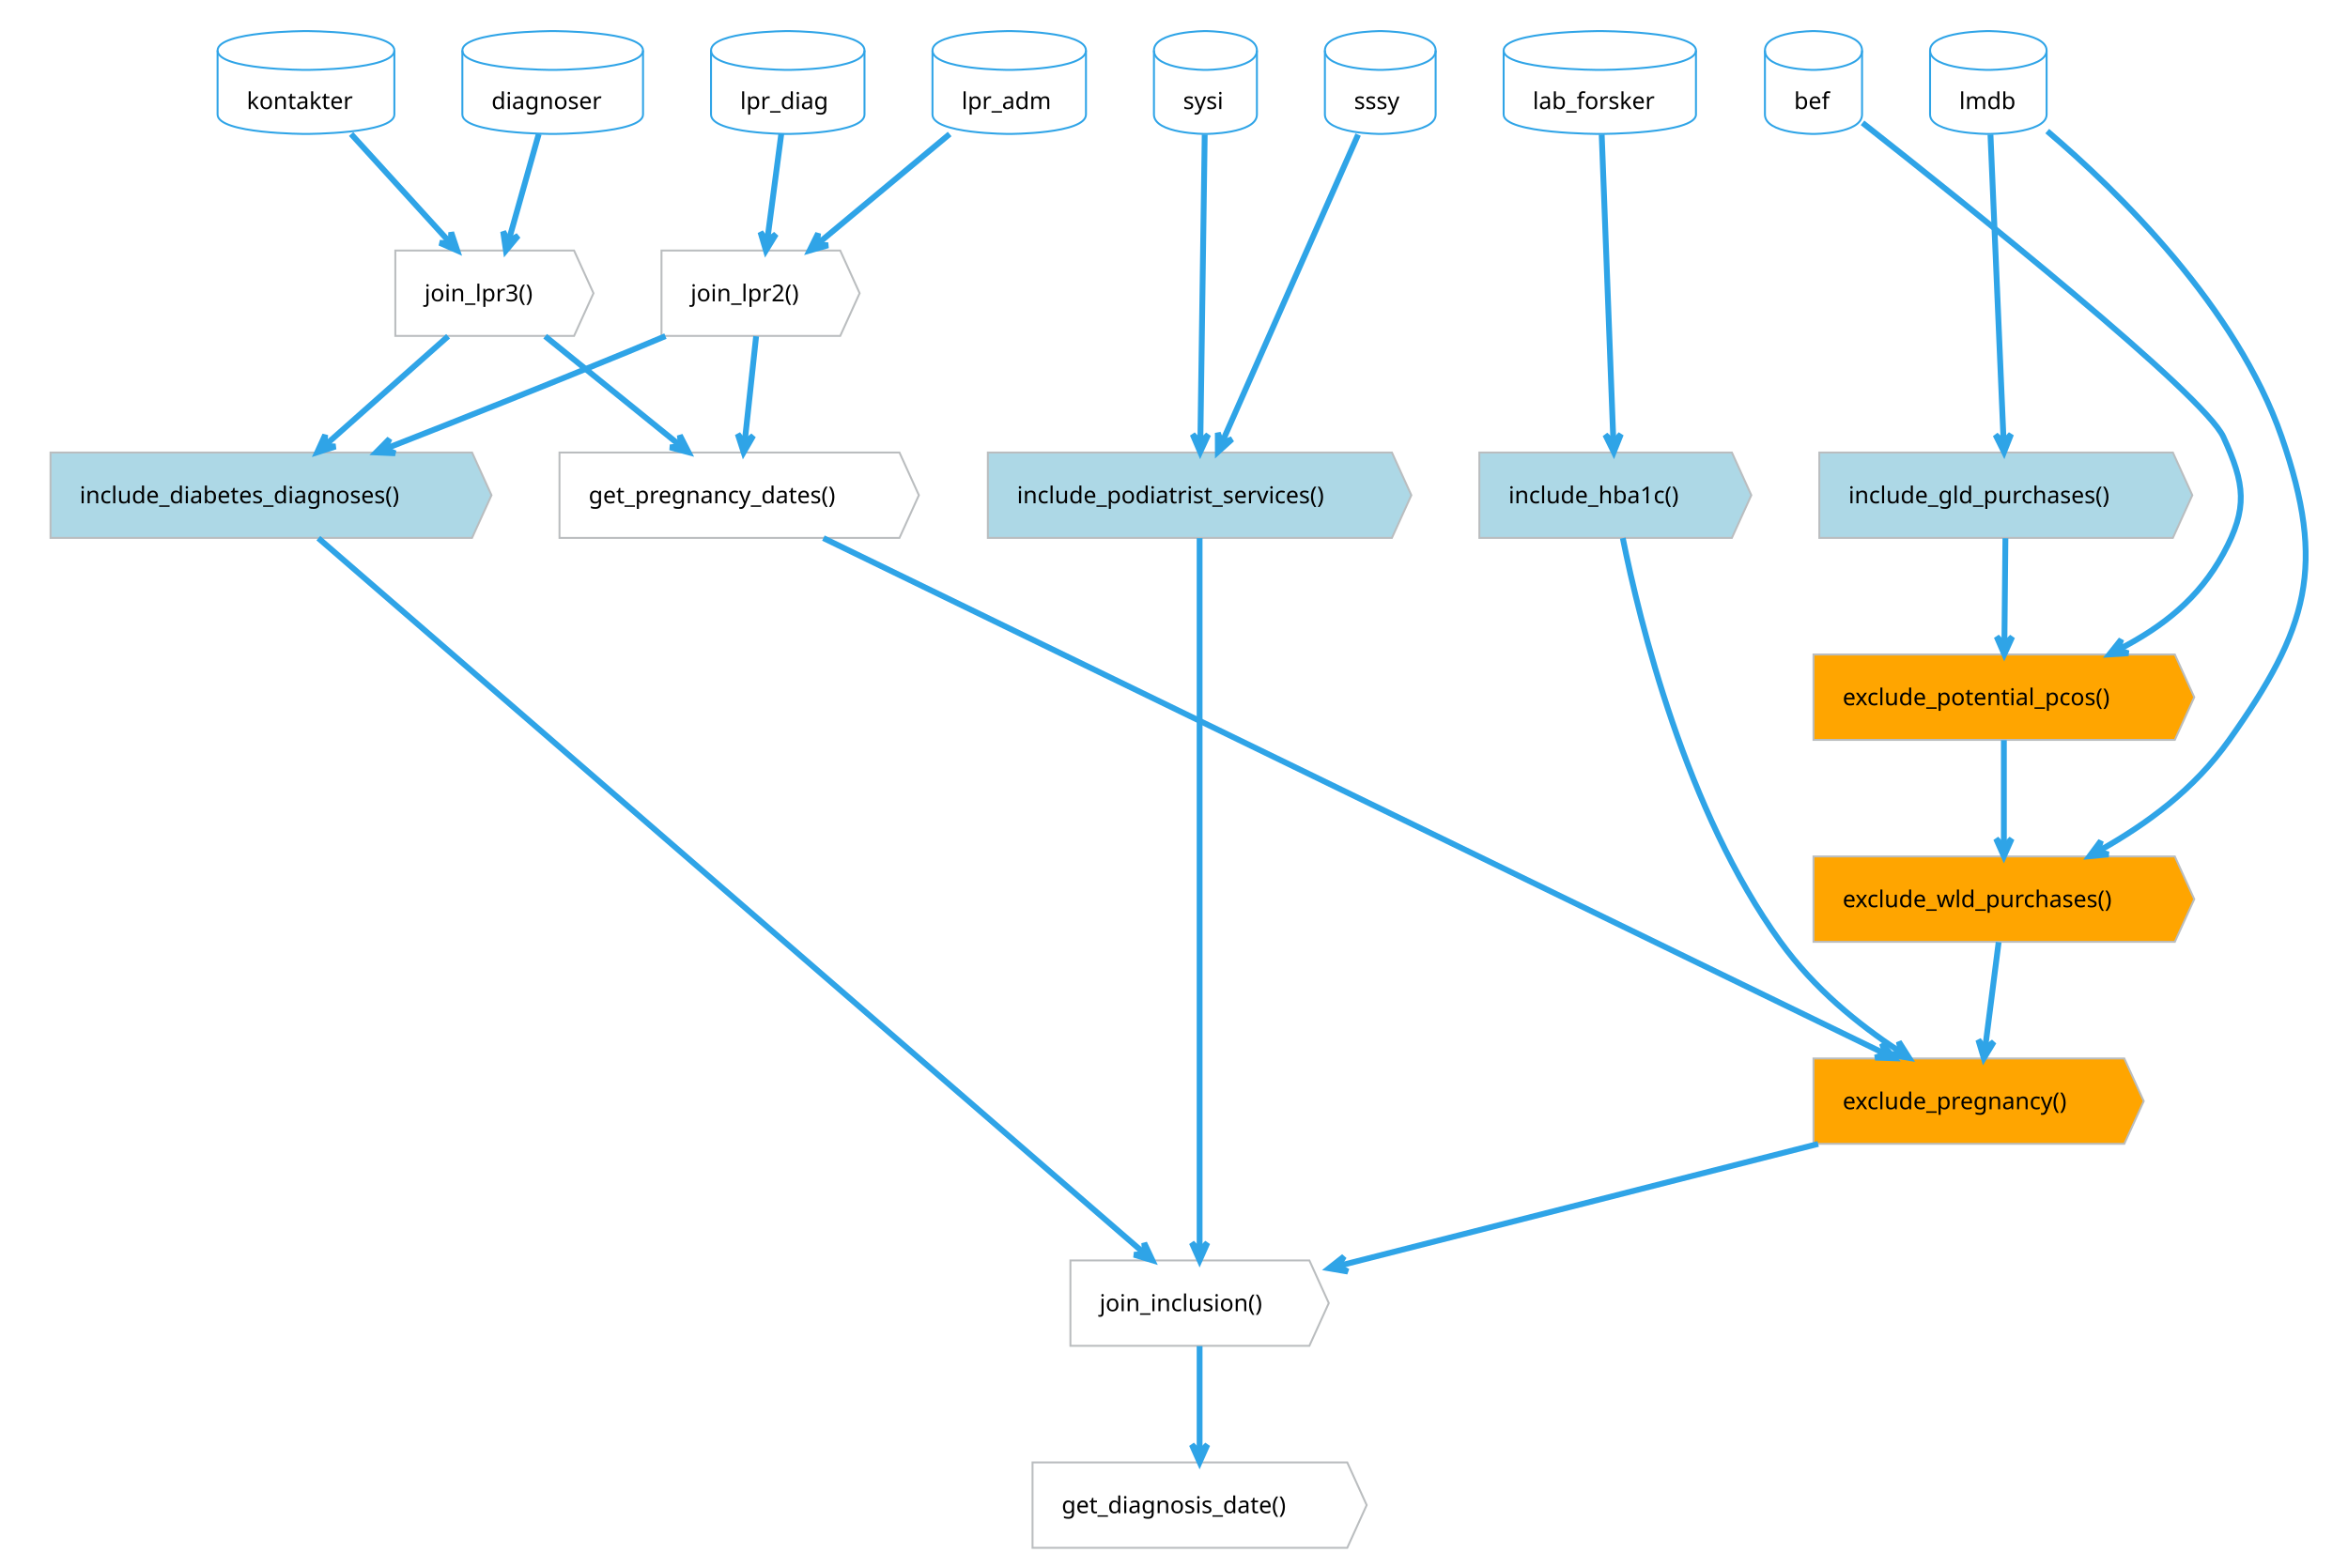
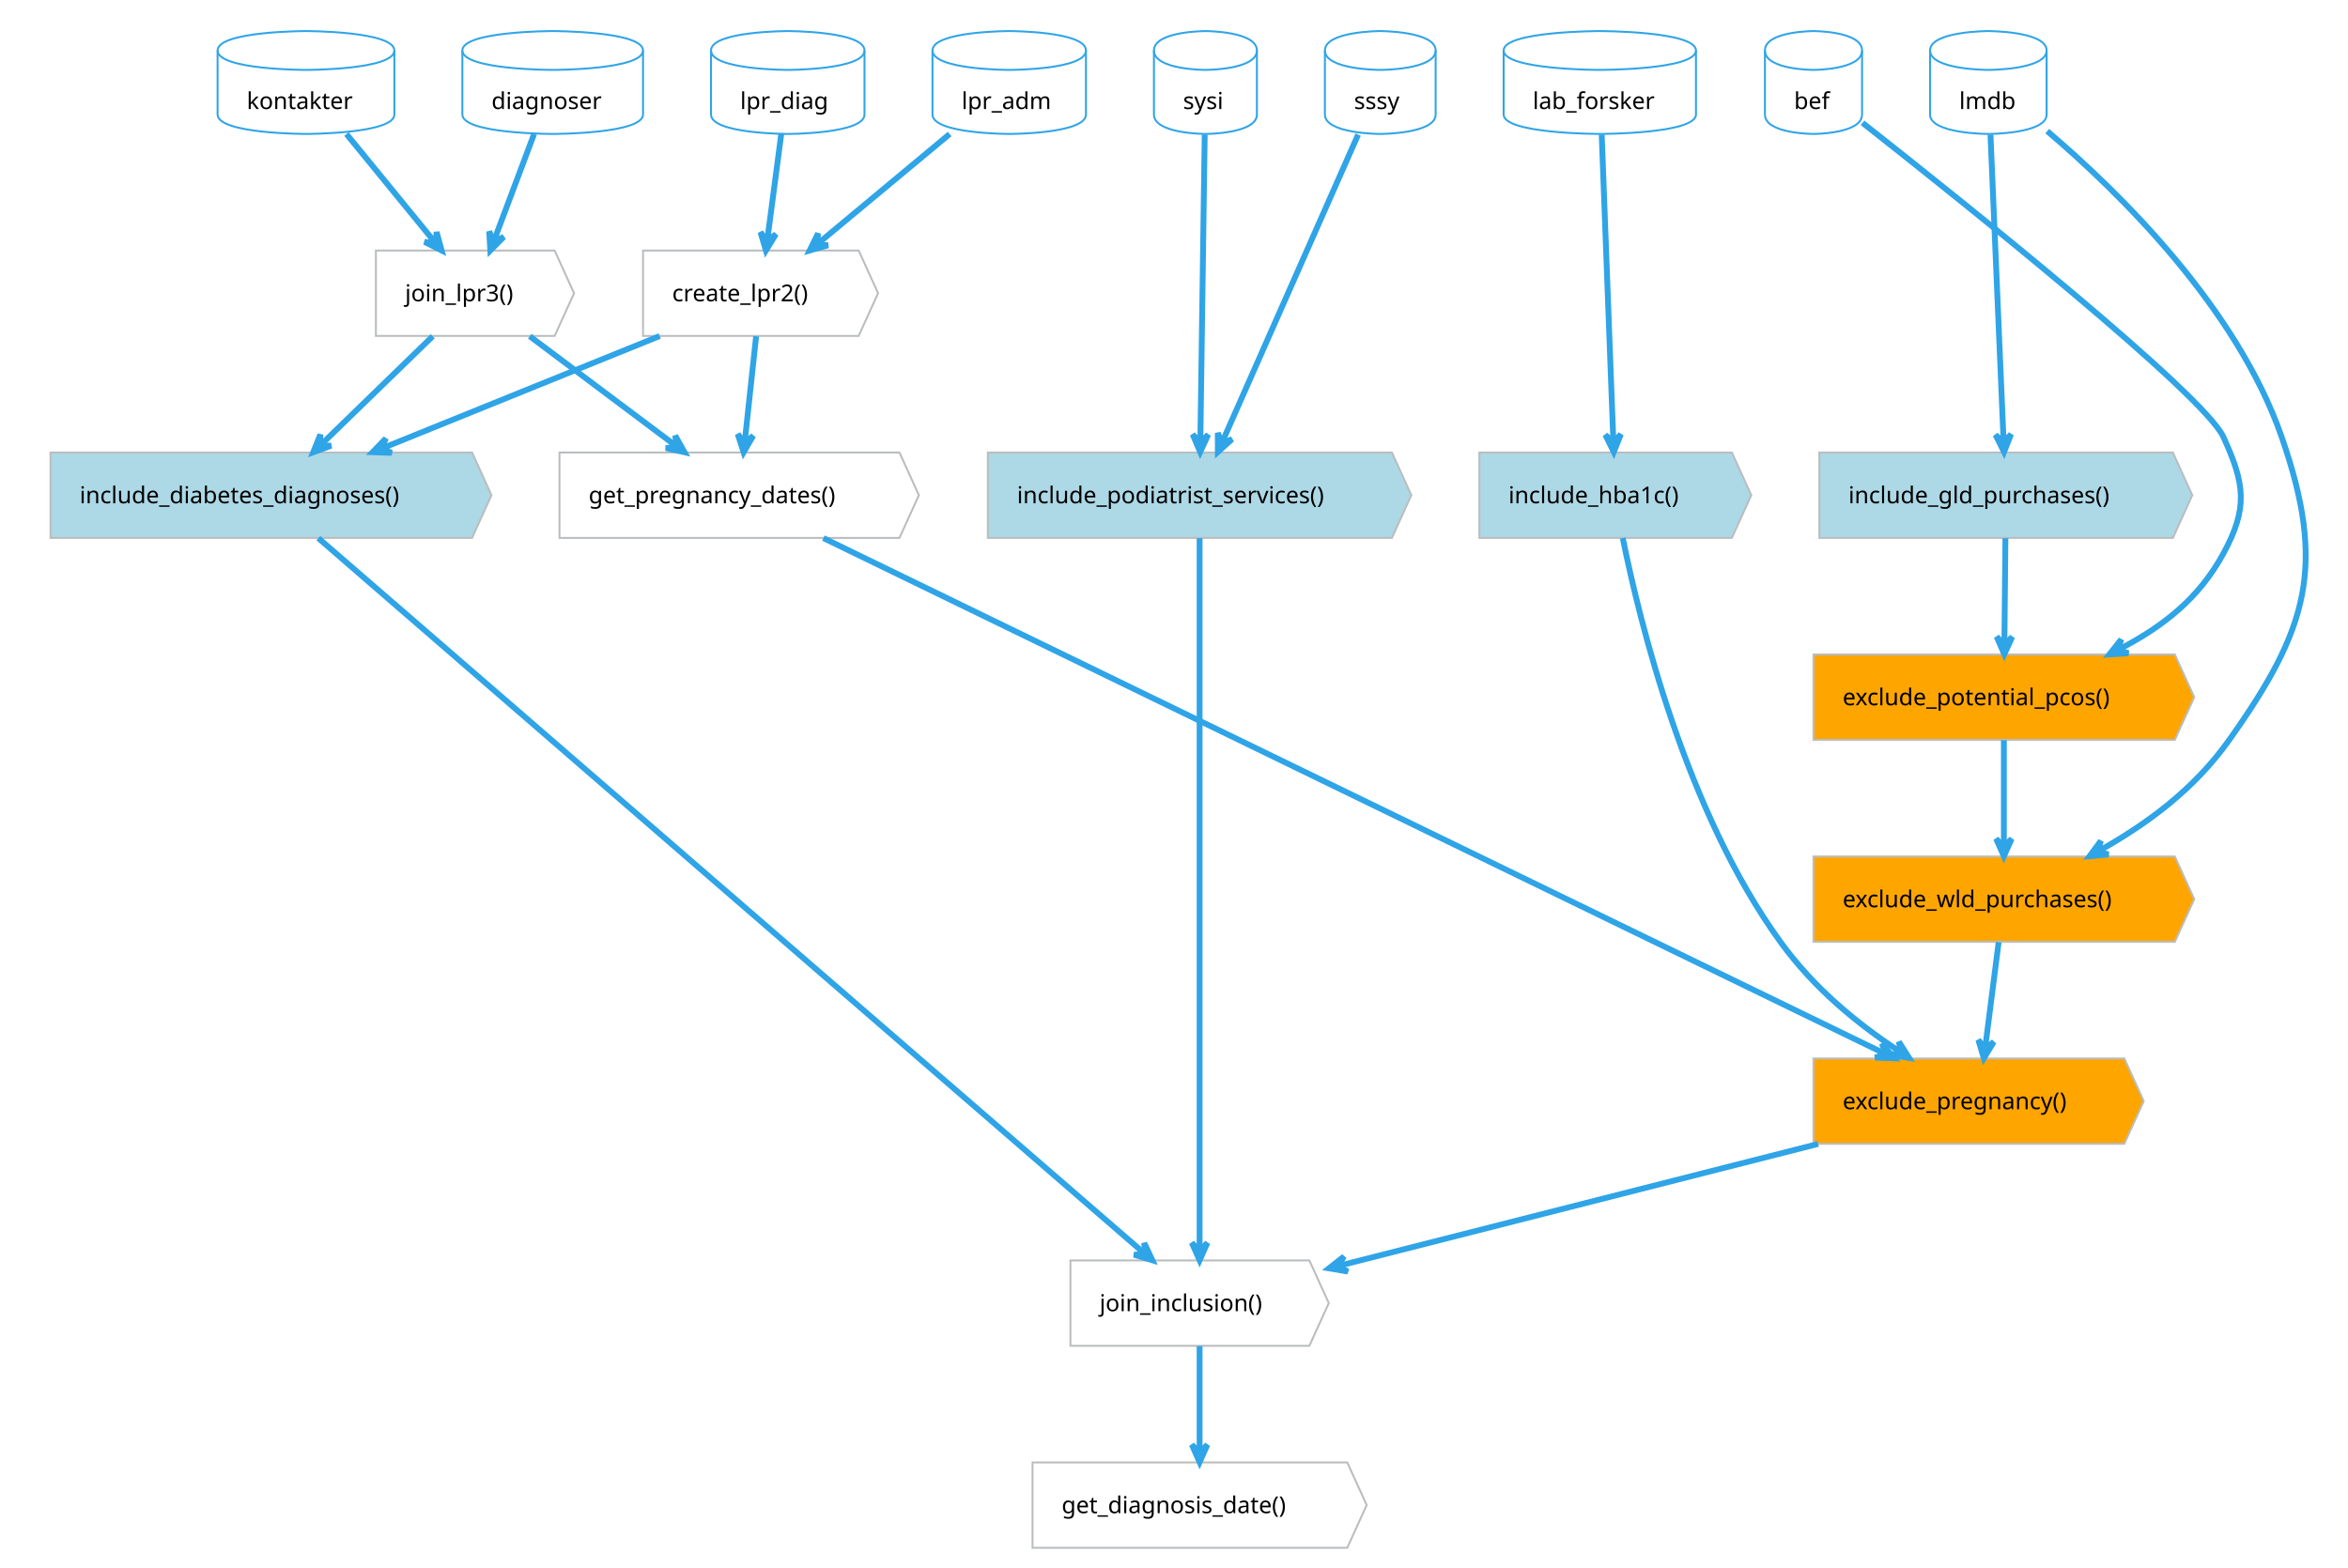
<svg xmlns="http://www.w3.org/2000/svg" contentStyleType="text/css" height="841.667px" preserveAspectRatio="none" style="width:1259px;height:841px;" version="1.1" viewBox="0 0 1259 841" width="1259.375px" zoomAndPan="magnify">
  <defs />
  <g>
    <g id="elem_sssy">
      <path d="M710.417,27.083 C710.417,16.667 740.104,16.667 740.104,16.667 C740.104,16.667 769.792,16.667 769.792,27.083 L769.792,61.426 C769.792,71.842 740.104,71.842 740.104,71.842 C740.104,71.842 710.417,71.842 710.417,61.426 L710.417,27.083 " fill="none" style="stroke:#2FA4E7;stroke-width:1.042;" />
      <path d="M710.417,27.083 C710.417,37.5 740.104,37.5 740.104,37.5 C740.104,37.5 769.792,37.5 769.792,27.083 " fill="none" style="stroke:#2FA4E7;stroke-width:1.042;" />
      <text fill="#000000" font-family="Verdana" font-size="12.5" lengthAdjust="spacing" textLength="28.125" x="726.042" y="58.478">sssy</text>
    </g>
    <g id="elem_sysi">
      <path d="M618.75,27.083 C618.75,16.667 646.354,16.667 646.354,16.667 C646.354,16.667 673.958,16.667 673.958,27.083 L673.958,61.426 C673.958,71.842 646.354,71.842 646.354,71.842 C646.354,71.842 618.75,71.842 618.75,61.426 L618.75,27.083 " fill="none" style="stroke:#2FA4E7;stroke-width:1.042;" />
      <path d="M618.75,27.083 C618.75,37.5 646.354,37.5 646.354,37.5 C646.354,37.5 673.958,37.5 673.958,27.083 " fill="none" style="stroke:#2FA4E7;stroke-width:1.042;" />
      <text fill="#000000" font-family="Verdana" font-size="12.5" lengthAdjust="spacing" textLength="23.958" x="634.375" y="58.478">sysi</text>
    </g>
    <g id="elem_lpr_diag">
      <path d="M381.25,27.083 C381.25,16.667 422.396,16.667 422.396,16.667 C422.396,16.667 463.542,16.667 463.542,27.083 L463.542,61.426 C463.542,71.842 422.396,71.842 422.396,71.842 C422.396,71.842 381.25,71.842 381.25,61.426 L381.25,27.083 " fill="none" style="stroke:#2FA4E7;stroke-width:1.042;" />
      <path d="M381.25,27.083 C381.25,37.5 422.396,37.5 422.396,37.5 C422.396,37.5 463.542,37.5 463.542,27.083 " fill="none" style="stroke:#2FA4E7;stroke-width:1.042;" />
      <text fill="#000000" font-family="Verdana" font-size="12.5" lengthAdjust="spacing" textLength="51.042" x="396.875" y="58.478">lpr_diag</text>
    </g>
    <g id="elem_lpr_adm">
      <path d="M500,27.083 C500,16.667 541.146,16.667 541.146,16.667 C541.146,16.667 582.292,16.667 582.292,27.083 L582.292,61.426 C582.292,71.842 541.146,71.842 541.146,71.842 C541.146,71.842 500,71.842 500,61.426 L500,27.083 " fill="none" style="stroke:#2FA4E7;stroke-width:1.042;" />
      <path d="M500,27.083 C500,37.5 541.146,37.5 541.146,37.5 C541.146,37.5 582.292,37.5 582.292,27.083 " fill="none" style="stroke:#2FA4E7;stroke-width:1.042;" />
      <text fill="#000000" font-family="Verdana" font-size="12.5" lengthAdjust="spacing" textLength="51.042" x="515.625" y="58.478">lpr_adm</text>
    </g>
    <g id="elem_lmdb">
      <path d="M1034.896,27.083 C1034.896,16.667 1066.146,16.667 1066.146,16.667 C1066.146,16.667 1097.396,16.667 1097.396,27.083 L1097.396,61.426 C1097.396,71.842 1066.146,71.842 1066.146,71.842 C1066.146,71.842 1034.896,71.842 1034.896,61.426 L1034.896,27.083 " fill="none" style="stroke:#2FA4E7;stroke-width:1.042;" />
      <path d="M1034.896,27.083 C1034.896,37.5 1066.146,37.5 1066.146,37.5 C1066.146,37.5 1097.396,37.5 1097.396,27.083 " fill="none" style="stroke:#2FA4E7;stroke-width:1.042;" />
      <text fill="#000000" font-family="Verdana" font-size="12.5" lengthAdjust="spacing" textLength="31.25" x="1050.521" y="58.478">lmdb</text>
    </g>
    <g id="elem_lab_forsker">
      <path d="M806.25,27.083 C806.25,16.667 857.812,16.667 857.812,16.667 C857.812,16.667 909.375,16.667 909.375,27.083 L909.375,61.426 C909.375,71.842 857.812,71.842 857.812,71.842 C857.812,71.842 806.25,71.842 806.25,61.426 L806.25,27.083 " fill="none" style="stroke:#2FA4E7;stroke-width:1.042;" />
      <path d="M806.25,27.083 C806.25,37.5 857.812,37.5 857.812,37.5 C857.812,37.5 909.375,37.5 909.375,27.083 " fill="none" style="stroke:#2FA4E7;stroke-width:1.042;" />
      <text fill="#000000" font-family="Verdana" font-size="12.5" lengthAdjust="spacing" textLength="71.875" x="821.875" y="58.478">lab_forsker</text>
    </g>
    <g id="elem_kontakter">
      <path d="M116.667,27.083 C116.667,16.667 164.062,16.667 164.062,16.667 C164.062,16.667 211.458,16.667 211.458,27.083 L211.458,61.426 C211.458,71.842 164.062,71.842 164.062,71.842 C164.062,71.842 116.667,71.842 116.667,61.426 L116.667,27.083 " fill="none" style="stroke:#2FA4E7;stroke-width:1.042;" />
      <path d="M116.667,27.083 C116.667,37.5 164.062,37.5 164.062,37.5 C164.062,37.5 211.458,37.5 211.458,27.083 " fill="none" style="stroke:#2FA4E7;stroke-width:1.042;" />
      <text fill="#000000" font-family="Verdana" font-size="12.5" lengthAdjust="spacing" textLength="63.542" x="132.292" y="58.478">kontakter</text>
    </g>
    <g id="elem_diagnoser">
      <path d="M247.917,27.083 C247.917,16.667 296.354,16.667 296.354,16.667 C296.354,16.667 344.792,16.667 344.792,27.083 L344.792,61.426 C344.792,71.842 296.354,71.842 296.354,71.842 C296.354,71.842 247.917,71.842 247.917,61.426 L247.917,27.083 " fill="none" style="stroke:#2FA4E7;stroke-width:1.042;" />
      <path d="M247.917,27.083 C247.917,37.5 296.354,37.5 296.354,37.5 C296.354,37.5 344.792,37.5 344.792,27.083 " fill="none" style="stroke:#2FA4E7;stroke-width:1.042;" />
      <text fill="#000000" font-family="Verdana" font-size="12.5" lengthAdjust="spacing" textLength="65.625" x="263.542" y="58.478">diagnoser</text>
    </g>
    <g id="elem_bef">
      <path d="M946.354,27.083 C946.354,16.667 972.396,16.667 972.396,16.667 C972.396,16.667 998.438,16.667 998.438,27.083 L998.438,61.426 C998.438,71.842 972.396,71.842 972.396,71.842 C972.396,71.842 946.354,71.842 946.354,61.426 L946.354,27.083 " fill="none" style="stroke:#2FA4E7;stroke-width:1.042;" />
      <path d="M946.354,27.083 C946.354,37.5 972.396,37.5 972.396,37.5 C972.396,37.5 998.438,37.5 998.438,27.083 " fill="none" style="stroke:#2FA4E7;stroke-width:1.042;" />
      <text fill="#000000" font-family="Verdana" font-size="12.5" lengthAdjust="spacing" textLength="20.833" x="961.979" y="58.478">bef</text>
    </g>
    <g id="elem_lpr2">
-       <polygon fill="none" points="354.688,134.375,450.521,134.375,460.938,157.275,450.521,180.176,354.688,180.176" style="stroke:#BABDBF;stroke-width:1.042;" />
-       <text fill="#000000" font-family="Verdana" font-size="12.5" lengthAdjust="spacing" textLength="64.583" x="370.312" y="161.603">join_lpr2()</text>
+       <polygon fill="none" points="344.792,134.375,460.417,134.375,470.833,157.275,460.417,180.176,344.792,180.176" style="stroke:#BABDBF;stroke-width:1.042;" />
+       <text fill="#000000" font-family="Verdana" font-size="12.5" lengthAdjust="spacing" textLength="84.375" x="360.417" y="161.603">create_lpr2()</text>
    </g>
    <g id="elem_lpr3">
-       <polygon fill="none" points="211.979,134.375,307.812,134.375,318.229,157.275,307.812,180.176,211.979,180.176" style="stroke:#BABDBF;stroke-width:1.042;" />
-       <text fill="#000000" font-family="Verdana" font-size="12.5" lengthAdjust="spacing" textLength="64.583" x="227.604" y="161.603">join_lpr3()</text>
+       <polygon fill="none" points="201.562,134.375,297.396,134.375,307.812,157.275,297.396,180.176,201.562,180.176" style="stroke:#BABDBF;stroke-width:1.042;" />
+       <text fill="#000000" font-family="Verdana" font-size="12.5" lengthAdjust="spacing" textLength="64.583" x="217.188" y="161.603">join_lpr3()</text>
    </g>
    <g id="elem_ex_pregnancy">
      <polygon fill="#FFA500" points="972.396,567.708,1139.062,567.708,1149.479,590.609,1139.062,613.509,972.396,613.509" style="stroke:#BABDBF;stroke-width:1.042;" />
      <text fill="#000000" font-family="Verdana" font-size="12.5" lengthAdjust="spacing" textLength="135.417" x="988.021" y="594.936">exclude_pregnancy()</text>
    </g>
    <g id="elem_ex_wld">
      <polygon fill="#FFA500" points="972.396,459.375,1166.146,459.375,1176.562,482.275,1166.146,505.176,972.396,505.176" style="stroke:#BABDBF;stroke-width:1.042;" />
      <text fill="#000000" font-family="Verdana" font-size="12.5" lengthAdjust="spacing" textLength="162.5" x="988.021" y="486.603">exclude_wld_purchases()</text>
    </g>
    <g id="elem_ex_pcos">
      <polygon fill="#FFA500" points="972.396,351.042,1166.146,351.042,1176.562,373.942,1166.146,396.842,972.396,396.842" style="stroke:#BABDBF;stroke-width:1.042;" />
      <text fill="#000000" font-family="Verdana" font-size="12.5" lengthAdjust="spacing" textLength="162.5" x="988.021" y="378.269">exclude_potential_pcos()</text>
    </g>
    <g id="elem_in_diagnoses">
      <polygon fill="#ADD8E6" points="27.083,242.708,253.125,242.708,263.542,265.609,253.125,288.509,27.083,288.509" style="stroke:#BABDBF;stroke-width:1.042;" />
      <text fill="#000000" font-family="Verdana" font-size="12.5" lengthAdjust="spacing" textLength="194.792" x="42.708" y="269.936">include_diabetes_diagnoses()</text>
    </g>
    <g id="elem_in_hba1c">
      <polygon fill="#ADD8E6" points="793.229,242.708,928.646,242.708,939.062,265.609,928.646,288.509,793.229,288.509" style="stroke:#BABDBF;stroke-width:1.042;" />
      <text fill="#000000" font-family="Verdana" font-size="12.5" lengthAdjust="spacing" textLength="104.167" x="808.854" y="269.936">include_hba1c()</text>
    </g>
    <g id="elem_in_podiatrist">
      <polygon fill="#ADD8E6" points="529.688,242.708,746.354,242.708,756.771,265.609,746.354,288.509,529.688,288.509" style="stroke:#BABDBF;stroke-width:1.042;" />
      <text fill="#000000" font-family="Verdana" font-size="12.5" lengthAdjust="spacing" textLength="185.417" x="545.312" y="269.936">include_podiatrist_services()</text>
    </g>
    <g id="elem_in_gld">
      <polygon fill="#ADD8E6" points="975.521,242.708,1165.104,242.708,1175.521,265.609,1165.104,288.509,975.521,288.509" style="stroke:#BABDBF;stroke-width:1.042;" />
      <text fill="#000000" font-family="Verdana" font-size="12.5" lengthAdjust="spacing" textLength="158.333" x="991.146" y="269.936">include_gld_purchases()</text>
    </g>
    <g id="elem_pregnancy">
      <polygon fill="none" points="300,242.708,482.292,242.708,492.708,265.609,482.292,288.509,300,288.509" style="stroke:#BABDBF;stroke-width:1.042;" />
      <text fill="#000000" font-family="Verdana" font-size="12.5" lengthAdjust="spacing" textLength="151.042" x="315.625" y="269.936">get_pregnancy_dates()</text>
    </g>
    <g id="elem_join_inclusion">
      <polygon fill="none" points="573.958,676.042,702.083,676.042,712.5,698.942,702.083,721.842,573.958,721.842" style="stroke:#BABDBF;stroke-width:1.042;" />
      <text fill="#000000" font-family="Verdana" font-size="12.5" lengthAdjust="spacing" textLength="96.875" x="589.583" y="703.269">join_inclusion()</text>
    </g>
    <g id="elem_diagnosis_date">
      <polygon fill="none" points="553.646,784.375,722.396,784.375,732.812,807.275,722.396,830.176,553.646,830.176" style="stroke:#BABDBF;stroke-width:1.042;" />
      <text fill="#000000" font-family="Verdana" font-size="12.5" lengthAdjust="spacing" textLength="137.5" x="569.271" y="811.603">get_diagnosis_date()</text>
    </g>
    <g id="link_lpr_diag_lpr2">
      <path d="M418.906,71.885 C416.396,90.99 413.855,110.241 411.501,128.168 " fill="none" id="lpr_diag-to-lpr2" style="stroke:#2FA4E7;stroke-width:3.125;" />
      <polygon fill="#2FA4E7" points="410.688,134.365,416.039,125.612,411.366,129.201,407.777,124.527,410.688,134.365" style="stroke:#2FA4E7;stroke-width:3.125;" />
    </g>
    <g id="link_lpr_adm_lpr2">
      <path d="M509.208,71.885 C486.25,90.99 460.472,112.441 438.92,130.368 " fill="none" id="lpr_adm-to-lpr2" style="stroke:#2FA4E7;stroke-width:3.125;" />
      <polygon fill="#2FA4E7" points="434.115,134.365,443.987,131.573,438.119,131.034,438.658,125.166,434.115,134.365" style="stroke:#2FA4E7;stroke-width:3.125;" />
    </g>
    <g id="link_kontakter_lpr3">
-       <path d="M188.26,71.885 C205.667,90.99 224.635,111.817 240.968,129.745 " fill="none" id="kontakter-to-lpr3" style="stroke:#2FA4E7;stroke-width:3.125;" />
-       <polygon fill="#2FA4E7" points="245.177,134.365,241.943,124.628,241.669,130.515,235.783,130.241,245.177,134.365" style="stroke:#2FA4E7;stroke-width:3.125;" />
+       <path d="M185.771,71.885 C201.375,90.99 218.2,111.599 232.857,129.526 " fill="none" id="kontakter-to-lpr3" style="stroke:#2FA4E7;stroke-width:3.125;" />
+       <polygon fill="#2FA4E7" points="236.812,134.365,234.105,124.469,233.516,130.332,227.653,129.744,236.812,134.365" style="stroke:#2FA4E7;stroke-width:3.125;" />
    </g>
    <g id="link_diagnoser_lpr3">
-       <path d="M288.865,71.885 C283.49,90.99 278.018,110.422 272.966,128.349 " fill="none" id="diagnoser-to-lpr3" style="stroke:#2FA4E7;stroke-width:3.125;" />
-       <polygon fill="#2FA4E7" points="271.271,134.365,277.824,126.471,272.684,129.351,269.803,124.211,271.271,134.365" style="stroke:#2FA4E7;stroke-width:3.125;" />
+       <path d="M286.375,71.885 C279.198,90.99 271.845,110.587 265.106,128.514 " fill="none" id="diagnoser-to-lpr3" style="stroke:#2FA4E7;stroke-width:3.125;" />
+       <polygon fill="#2FA4E7" points="262.906,134.365,270.106,127.055,264.739,129.489,262.305,124.123,262.906,134.365" style="stroke:#2FA4E7;stroke-width:3.125;" />
    </g>
    <g id="link_sssy_in_podiatrist">
      <path d="M728.229,72.198 C708.875,116 673.443,196.211 655.537,236.721 " fill="none" id="sssy-to-in_podiatrist" style="stroke:#2FA4E7;stroke-width:3.125;" />
      <polygon fill="#2FA4E7" points="653.01,242.438,660.611,235.547,655.116,237.674,652.99,232.178,653.01,242.438" style="stroke:#2FA4E7;stroke-width:3.125;" />
    </g>
    <g id="link_sysi_in_podiatrist">
      <path d="M645.969,72.198 C645.344,116 644.215,195.678 643.632,236.188 " fill="none" id="sysi-to-in_podiatrist" style="stroke:#2FA4E7;stroke-width:3.125;" />
      <polygon fill="#2FA4E7" points="643.542,242.438,647.843,233.124,643.617,237.23,639.51,233.004,643.542,242.438" style="stroke:#2FA4E7;stroke-width:3.125;" />
    </g>
    <g id="link_in_podiatrist_join_inclusion">
      <path d="M643.229,288.646 C643.229,362.625 643.229,595.823 643.229,669.729 " fill="none" id="in_podiatrist-to-join_inclusion" style="stroke:#2FA4E7;stroke-width:3.125;" />
      <polygon fill="#2FA4E7" points="643.229,675.979,647.396,666.604,643.229,670.771,639.062,666.604,643.229,675.979" style="stroke:#2FA4E7;stroke-width:3.125;" />
    </g>
    <g id="link_lab_forsker_in_hba1c">
      <path d="M858.833,72.198 C860.5,116 863.523,195.682 865.064,236.192 " fill="none" id="lab_forsker-to-in_hba1c" style="stroke:#2FA4E7;stroke-width:3.125;" />
      <polygon fill="#2FA4E7" points="865.302,242.438,869.109,232.911,865.104,237.233,860.782,233.228,865.302,242.438" style="stroke:#2FA4E7;stroke-width:3.125;" />
    </g>
    <g id="link_in_hba1c_ex_pregnancy">
      <path d="M870.146,288.625 C879.083,333.052 903.979,435.302 954.688,505.208 C973.083,530.573 995.84,548.889 1018.465,563.962 " fill="none" id="in_hba1c-to-ex_pregnancy" style="stroke:#2FA4E7;stroke-width:3.125;" />
      <polygon fill="#2FA4E7" points="1023.667,567.427,1018.175,558.762,1019.332,564.539,1013.554,565.697,1023.667,567.427" style="stroke:#2FA4E7;stroke-width:3.125;" />
    </g>
    <g id="link_ex_pregnancy_join_inclusion">
      <path d="M974.896,613.552 C897.281,633.292 790.62,660.428 718.63,678.74 " fill="none" id="ex_pregnancy-to-join_inclusion" style="stroke:#2FA4E7;stroke-width:3.125;" />
      <polygon fill="#2FA4E7" points="712.573,680.281,722.686,682.008,717.62,678.997,720.631,673.932,712.573,680.281" style="stroke:#2FA4E7;stroke-width:3.125;" />
    </g>
    <g id="link_lmdb_in_gld">
      <path d="M1067.292,72.198 C1069.167,116 1072.577,195.683 1074.306,236.193 " fill="none" id="lmdb-to-in_gld" style="stroke:#2FA4E7;stroke-width:3.125;" />
      <polygon fill="#2FA4E7" points="1074.573,242.438,1078.336,232.893,1074.351,237.234,1070.01,233.249,1074.573,242.438" style="stroke:#2FA4E7;stroke-width:3.125;" />
    </g>
    <g id="link_in_gld_ex_pcos">
      <path d="M1075.302,288.677 C1075.125,306.917 1074.936,326.448 1074.759,344.677 " fill="none" id="in_gld-to-ex_pcos" style="stroke:#2FA4E7;stroke-width:3.125;" />
      <polygon fill="#2FA4E7" points="1074.698,350.927,1078.956,341.593,1074.748,345.719,1070.622,341.512,1074.698,350.927" style="stroke:#2FA4E7;stroke-width:3.125;" />
    </g>
    <g id="link_ex_pcos_ex_wld">
      <path d="M1074.479,397.01 C1074.479,415.25 1074.479,434.781 1074.479,453.01 " fill="none" id="ex_pcos-to-ex_wld" style="stroke:#2FA4E7;stroke-width:3.125;" />
      <polygon fill="#2FA4E7" points="1074.479,459.26,1078.646,449.885,1074.479,454.052,1070.312,449.885,1074.479,459.26" style="stroke:#2FA4E7;stroke-width:3.125;" />
    </g>
    <g id="link_ex_wld_ex_pregnancy">
      <path d="M1071.677,505.344 C1069.354,523.583 1066.852,543.165 1064.53,561.394 " fill="none" id="ex_wld-to-ex_pregnancy" style="stroke:#2FA4E7;stroke-width:3.125;" />
      <polygon fill="#2FA4E7" points="1063.74,567.594,1069.058,558.821,1064.398,562.427,1060.791,557.767,1063.74,567.594" style="stroke:#2FA4E7;stroke-width:3.125;" />
    </g>
    <g id="link_lpr2_in_diagnoses">
-       <path d="M356.802,180.271 C350.146,183.083 343.406,185.896 336.979,188.542 C291.625,207.208 245.746,225.386 207.475,240.386 " fill="none" id="lpr2-to-in_diagnoses" style="stroke:#2FA4E7;stroke-width:3.125;" />
-       <polygon fill="#2FA4E7" points="201.656,242.667,211.905,243.125,206.505,240.766,208.864,235.366,201.656,242.667" style="stroke:#2FA4E7;stroke-width:3.125;" />
+       <path d="M353.74,180.219 C308.719,198.448 250.689,221.926 205.554,240.196 " fill="none" id="lpr2-to-in_diagnoses" style="stroke:#2FA4E7;stroke-width:3.125;" />
+       <polygon fill="#2FA4E7" points="199.76,242.542,210.014,242.886,204.588,240.587,206.887,235.162,199.76,242.542" style="stroke:#2FA4E7;stroke-width:3.125;" />
    </g>
    <g id="link_lpr3_in_diagnoses">
-       <path d="M240.281,180.344 C219.729,198.583 195.332,220.217 174.78,238.446 " fill="none" id="lpr3-to-in_diagnoses" style="stroke:#2FA4E7;stroke-width:3.125;" />
-       <polygon fill="#2FA4E7" points="170.104,242.594,179.883,239.49,174.001,239.138,174.353,233.256,170.104,242.594" style="stroke:#2FA4E7;stroke-width:3.125;" />
+       <path d="M232.021,180.344 C213.25,198.583 191.191,220.009 172.43,238.238 " fill="none" id="lpr3-to-in_diagnoses" style="stroke:#2FA4E7;stroke-width:3.125;" />
+       <polygon fill="#2FA4E7" points="167.948,242.594,177.575,239.049,171.683,238.964,171.768,233.072,167.948,242.594" style="stroke:#2FA4E7;stroke-width:3.125;" />
    </g>
    <g id="link_in_diagnoses_join_inclusion">
      <path d="M170.688,288.646 C256.104,362.625 527.838,597.981 613.182,671.888 " fill="none" id="in_diagnoses-to-join_inclusion" style="stroke:#2FA4E7;stroke-width:3.125;" />
      <polygon fill="#2FA4E7" points="617.906,675.979,613.547,666.692,613.969,672.57,608.092,672.992,617.906,675.979" style="stroke:#2FA4E7;stroke-width:3.125;" />
    </g>
    <g id="link_bef_ex_pcos">
      <path d="M998.677,65.875 C1054.729,110 1181.74,211.615 1192.188,234.375 C1203.771,259.625 1205.469,272.479 1192.188,296.875 C1178.979,321.125 1159.894,335.929 1136.561,348.117 " fill="none" id="bef-to-ex_pcos" style="stroke:#2FA4E7;stroke-width:3.125;" />
      <polygon fill="#2FA4E7" points="1131.021,351.01,1141.26,350.363,1135.637,348.599,1137.401,342.977,1131.021,351.01" style="stroke:#2FA4E7;stroke-width:3.125;" />
    </g>
    <g id="link_lmdb_ex_wld">
      <path d="M1097.729,70.323 C1136.281,103.135 1199.302,164.792 1223.438,234.375 C1247.458,303.625 1237.76,337.125 1195.312,396.875 C1176.271,423.677 1151.338,441.759 1125.817,456.176 " fill="none" id="lmdb-to-ex_wld" style="stroke:#2FA4E7;stroke-width:3.125;" />
      <polygon fill="#2FA4E7" points="1120.375,459.25,1130.587,458.267,1124.91,456.688,1126.488,451.011,1120.375,459.25" style="stroke:#2FA4E7;stroke-width:3.125;" />
    </g>
    <g id="link_lpr2_pregnancy">
      <path d="M405.438,180.344 C403.469,198.583 401.355,218.15 399.397,236.38 " fill="none" id="lpr2-to-pregnancy" style="stroke:#2FA4E7;stroke-width:3.125;" />
      <polygon fill="#2FA4E7" points="398.729,242.594,403.873,233.717,399.286,237.415,395.588,232.827,398.729,242.594" style="stroke:#2FA4E7;stroke-width:3.125;" />
    </g>
    <g id="link_lpr3_pregnancy">
-       <path d="M292.302,180.344 C314.823,198.583 341.819,220.432 364.34,238.661 " fill="none" id="lpr3-to-pregnancy" style="stroke:#2FA4E7;stroke-width:3.125;" />
-       <polygon fill="#2FA4E7" points="369.198,242.594,364.532,233.457,365.15,239.317,359.289,239.934,369.198,242.594" style="stroke:#2FA4E7;stroke-width:3.125;" />
+       <path d="M284.042,180.344 C308.354,198.583 337.74,220.614 362.042,238.843 " fill="none" id="lpr3-to-pregnancy" style="stroke:#2FA4E7;stroke-width:3.125;" />
+       <polygon fill="#2FA4E7" points="367.042,242.594,362.042,233.635,362.875,239.469,357.042,240.301,367.042,242.594" style="stroke:#2FA4E7;stroke-width:3.125;" />
    </g>
    <g id="link_pregnancy_ex_pregnancy">
      <path d="M441.51,288.604 C562.75,347.521 888.785,505.935 1010.097,564.883 " fill="none" id="pregnancy-to-ex_pregnancy" style="stroke:#2FA4E7;stroke-width:3.125;" />
      <polygon fill="#2FA4E7" points="1015.719,567.615,1009.108,559.77,1011.034,565.338,1005.466,567.265,1015.719,567.615" style="stroke:#2FA4E7;stroke-width:3.125;" />
    </g>
    <g id="link_join_inclusion_diagnosis_date">
      <path d="M643.229,722.01 C643.229,740.25 643.229,759.781 643.229,778.01 " fill="none" id="join_inclusion-to-diagnosis_date" style="stroke:#2FA4E7;stroke-width:3.125;" />
      <polygon fill="#2FA4E7" points="643.229,784.26,647.396,774.885,643.229,779.052,639.062,774.885,643.229,784.26" style="stroke:#2FA4E7;stroke-width:3.125;" />
    </g>
  </g>
</svg>
